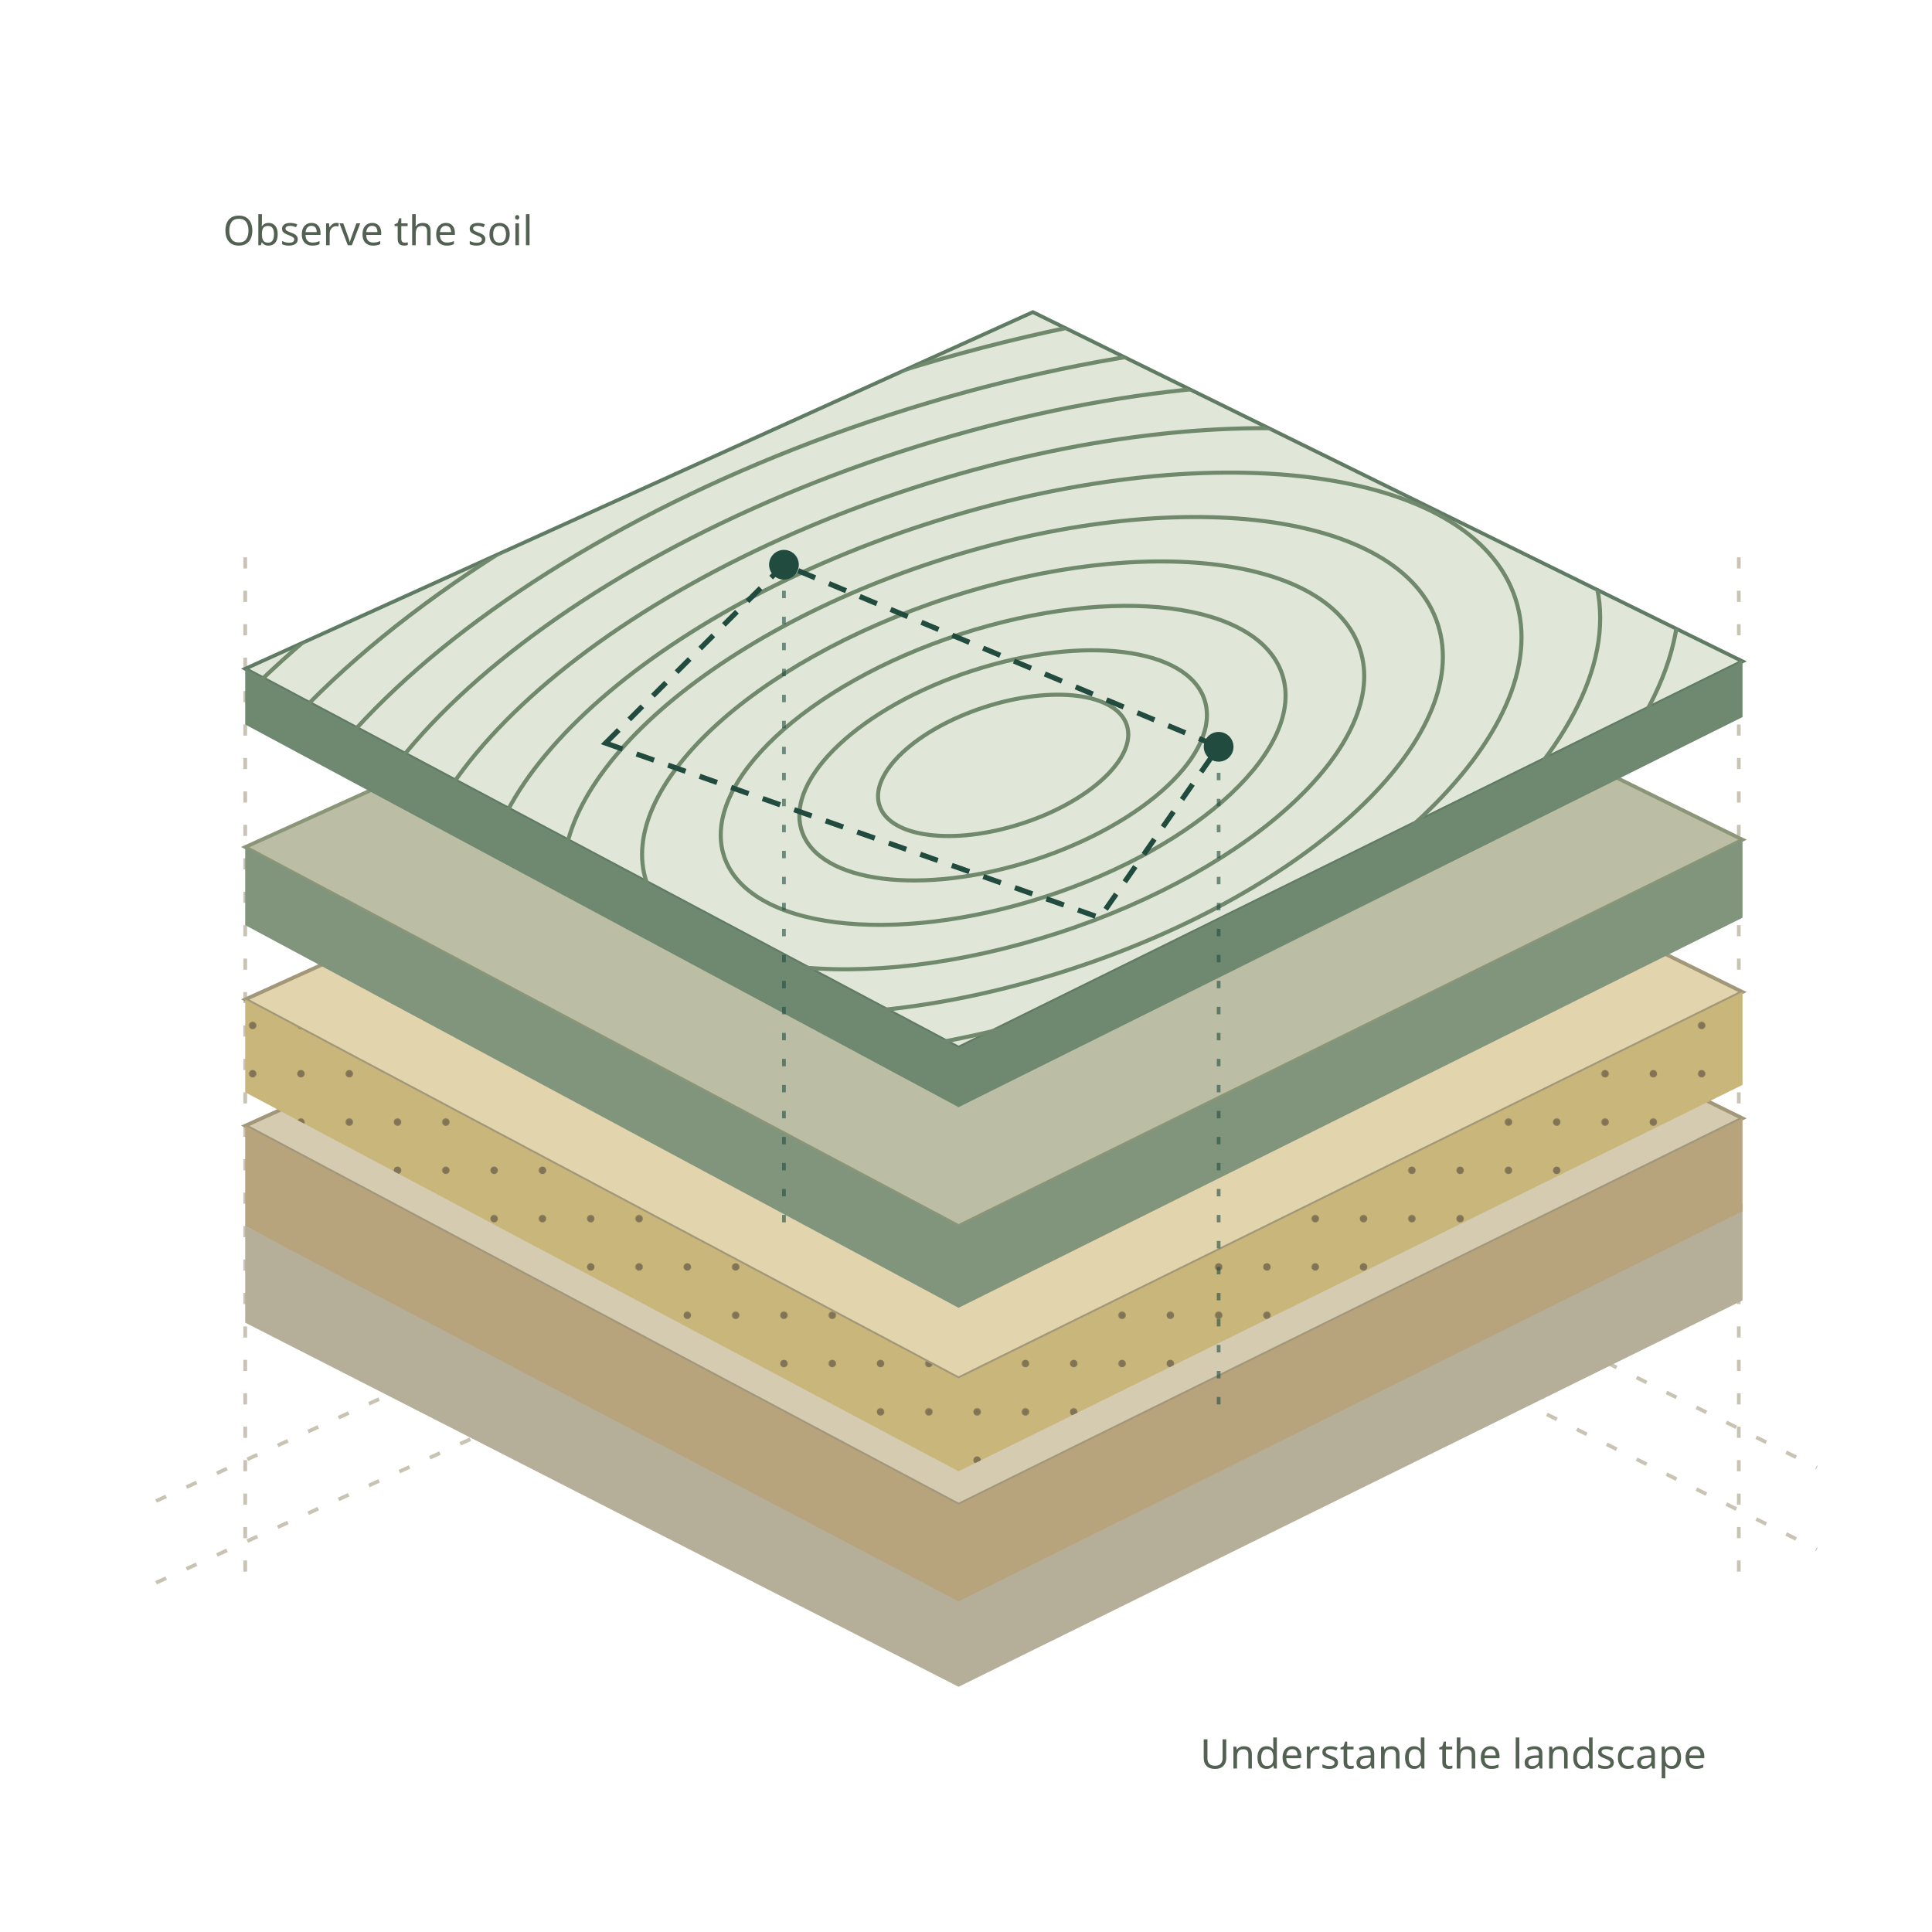
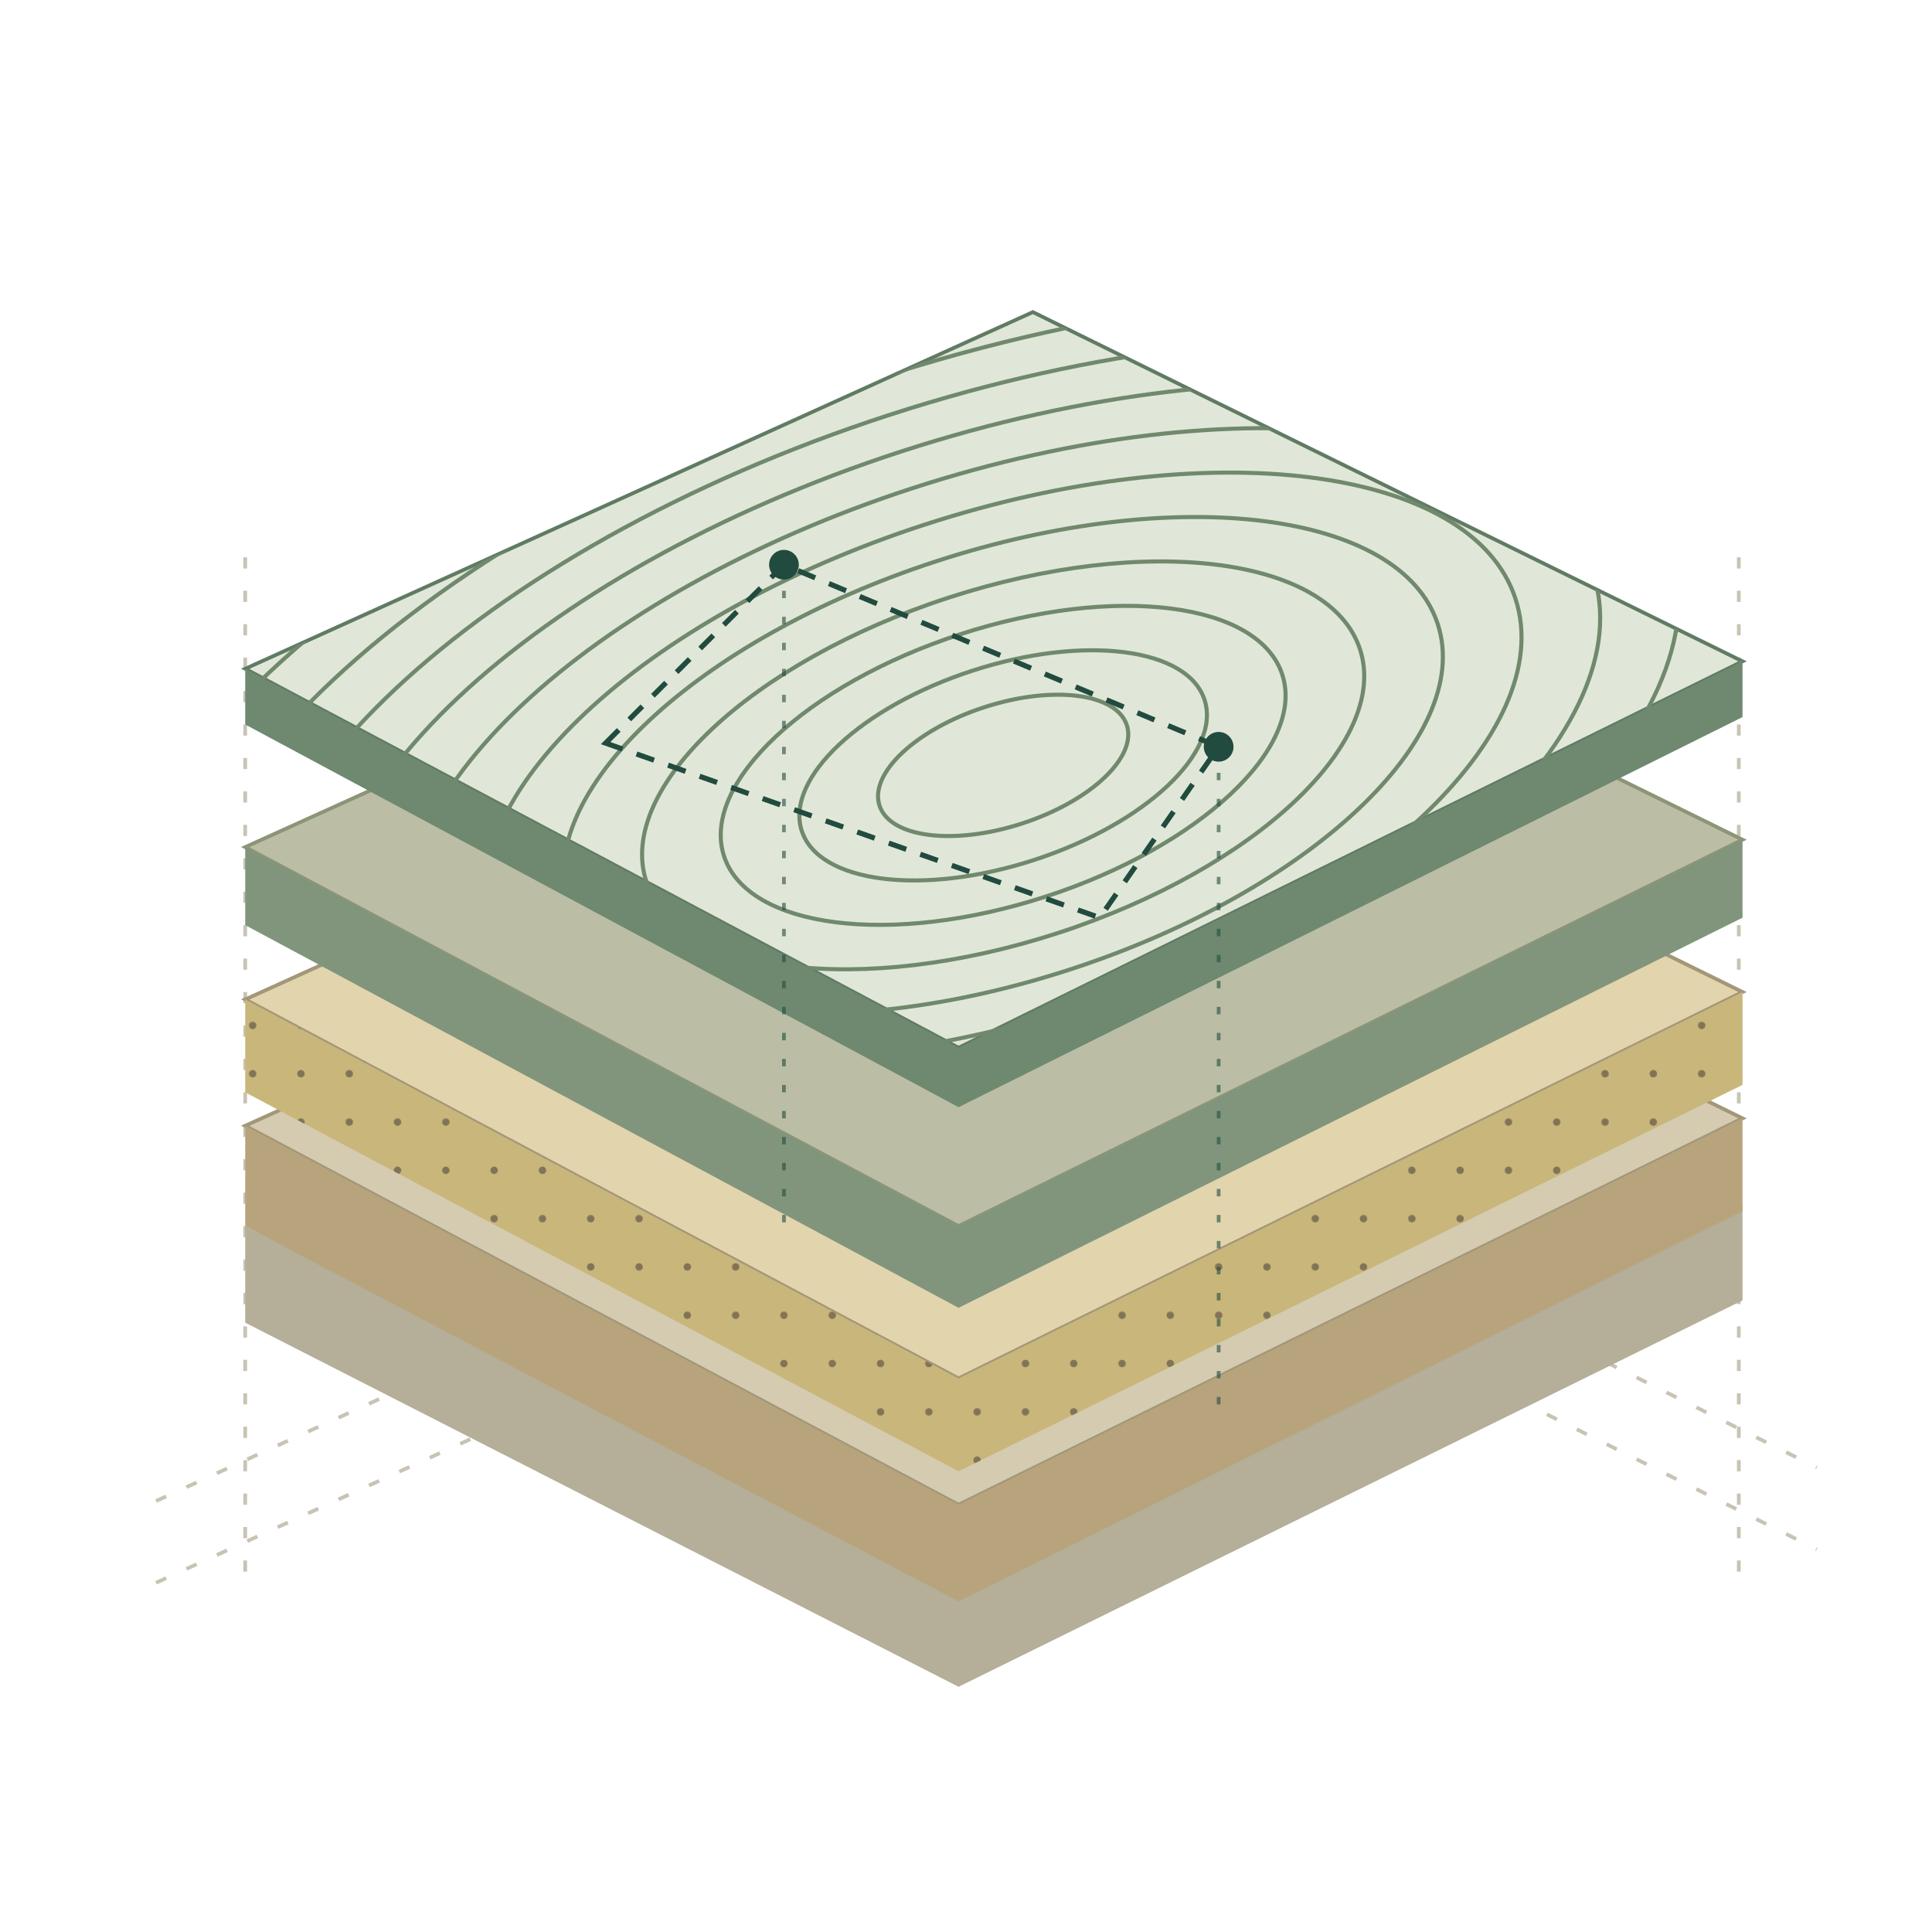
<svg xmlns="http://www.w3.org/2000/svg" viewBox="0 0 520 520">
  <defs>
    <clipPath id="top">
      <path d="M66 180 278 84 469 178 258 282Z" />
    </clipPath>
    <pattern id="dots" width="13" height="13" patternUnits="userSpaceOnUse">
      <circle cx="3" cy="3" r="1" fill="#817456" />
    </pattern>
  </defs>
  <g stroke="#c8c3b3" stroke-width="1">
    <path d="M42 404 285 293 489 395M42 426 285 315 489 417M66 150V426M468 150V426" fill="none" stroke-dasharray="3 6" />
  </g>
  <path d="M66 330 258 428 469 324 469 350 258 454 66 356Z" fill="#b5ae98" />
  <path d="M66 303 278 207 469 301 258 405Z" fill="#d5cbb0" stroke="#a3977a" />
  <path d="M66 303 258 405 469 301 469 326 258 431 66 330Z" fill="#b7a47c" />
  <path d="M66 269 278 173 469 267 258 371Z" fill="#e2d4ac" stroke="#a3977a" />
  <path d="M66 269 258 371 469 267 469 292 258 396 66 294Z" fill="#c9b67a" />
  <path d="M66 269 258 371 469 267 469 292 258 396 66 294Z" fill="url(#dots)" />
  <path d="M66 228 278 132 469 226 258 330Z" fill="#bbbea4" stroke="#8b9577" />
  <path d="M66 228 258 330 469 226 469 247 258 352 66 249Z" fill="#81957d" />
  <path d="M66 180 278 84 469 178 258 282Z" fill="#e1e7d8" stroke="#607b63" />
  <path d="M66 180 258 282 469 178 469 193 258 298 66 195Z" fill="#6e8970" />
  <g clip-path="url(#top)" fill="none" stroke="#70896d" stroke-width="1.1">
    <ellipse cx="270" cy="206" rx="35" ry="16.45" transform="rotate(-18 270 206)" />
    <ellipse cx="270" cy="206" rx="57" ry="26.79" transform="rotate(-18 270 206)" />
    <ellipse cx="270" cy="206" rx="79" ry="37.13" transform="rotate(-18 270 206)" />
    <ellipse cx="270" cy="206" rx="101" ry="47.47" transform="rotate(-18 270 206)" />
    <ellipse cx="270" cy="206" rx="123" ry="57.81" transform="rotate(-18 270 206)" />
    <ellipse cx="270" cy="206" rx="145" ry="68.15" transform="rotate(-18 270 206)" />
    <ellipse cx="270" cy="206" rx="167" ry="78.49" transform="rotate(-18 270 206)" />
    <ellipse cx="270" cy="206" rx="189" ry="88.83" transform="rotate(-18 270 206)" />
    <ellipse cx="270" cy="206" rx="211" ry="99.17" transform="rotate(-18 270 206)" />
    <ellipse cx="270" cy="206" rx="233" ry="109.51" transform="rotate(-18 270 206)" />
    <ellipse cx="270" cy="206" rx="255" ry="119.85" transform="rotate(-18 270 206)" />
  </g>
  <path d="M163 200 211 152 328 201 296 247Z" fill="none" stroke="#214b3f" stroke-width="1.4" stroke-dasharray="5 4" />
  <path d="M211 152V332M328 201V381" stroke="#214b3f" stroke-dasharray="2 5" opacity=".6" />
  <circle cx="211" cy="152" r="4" fill="#214b3f" />
  <circle cx="328" cy="201" r="4" fill="#214b3f" />
-   <g fill="#536152" font-family="system-ui,sans-serif" font-size="11">
-     <text x="60" y="66">Observe the soil</text>
-     <text x="323" y="476">Understand the landscape</text>
-   </g>
</svg>
